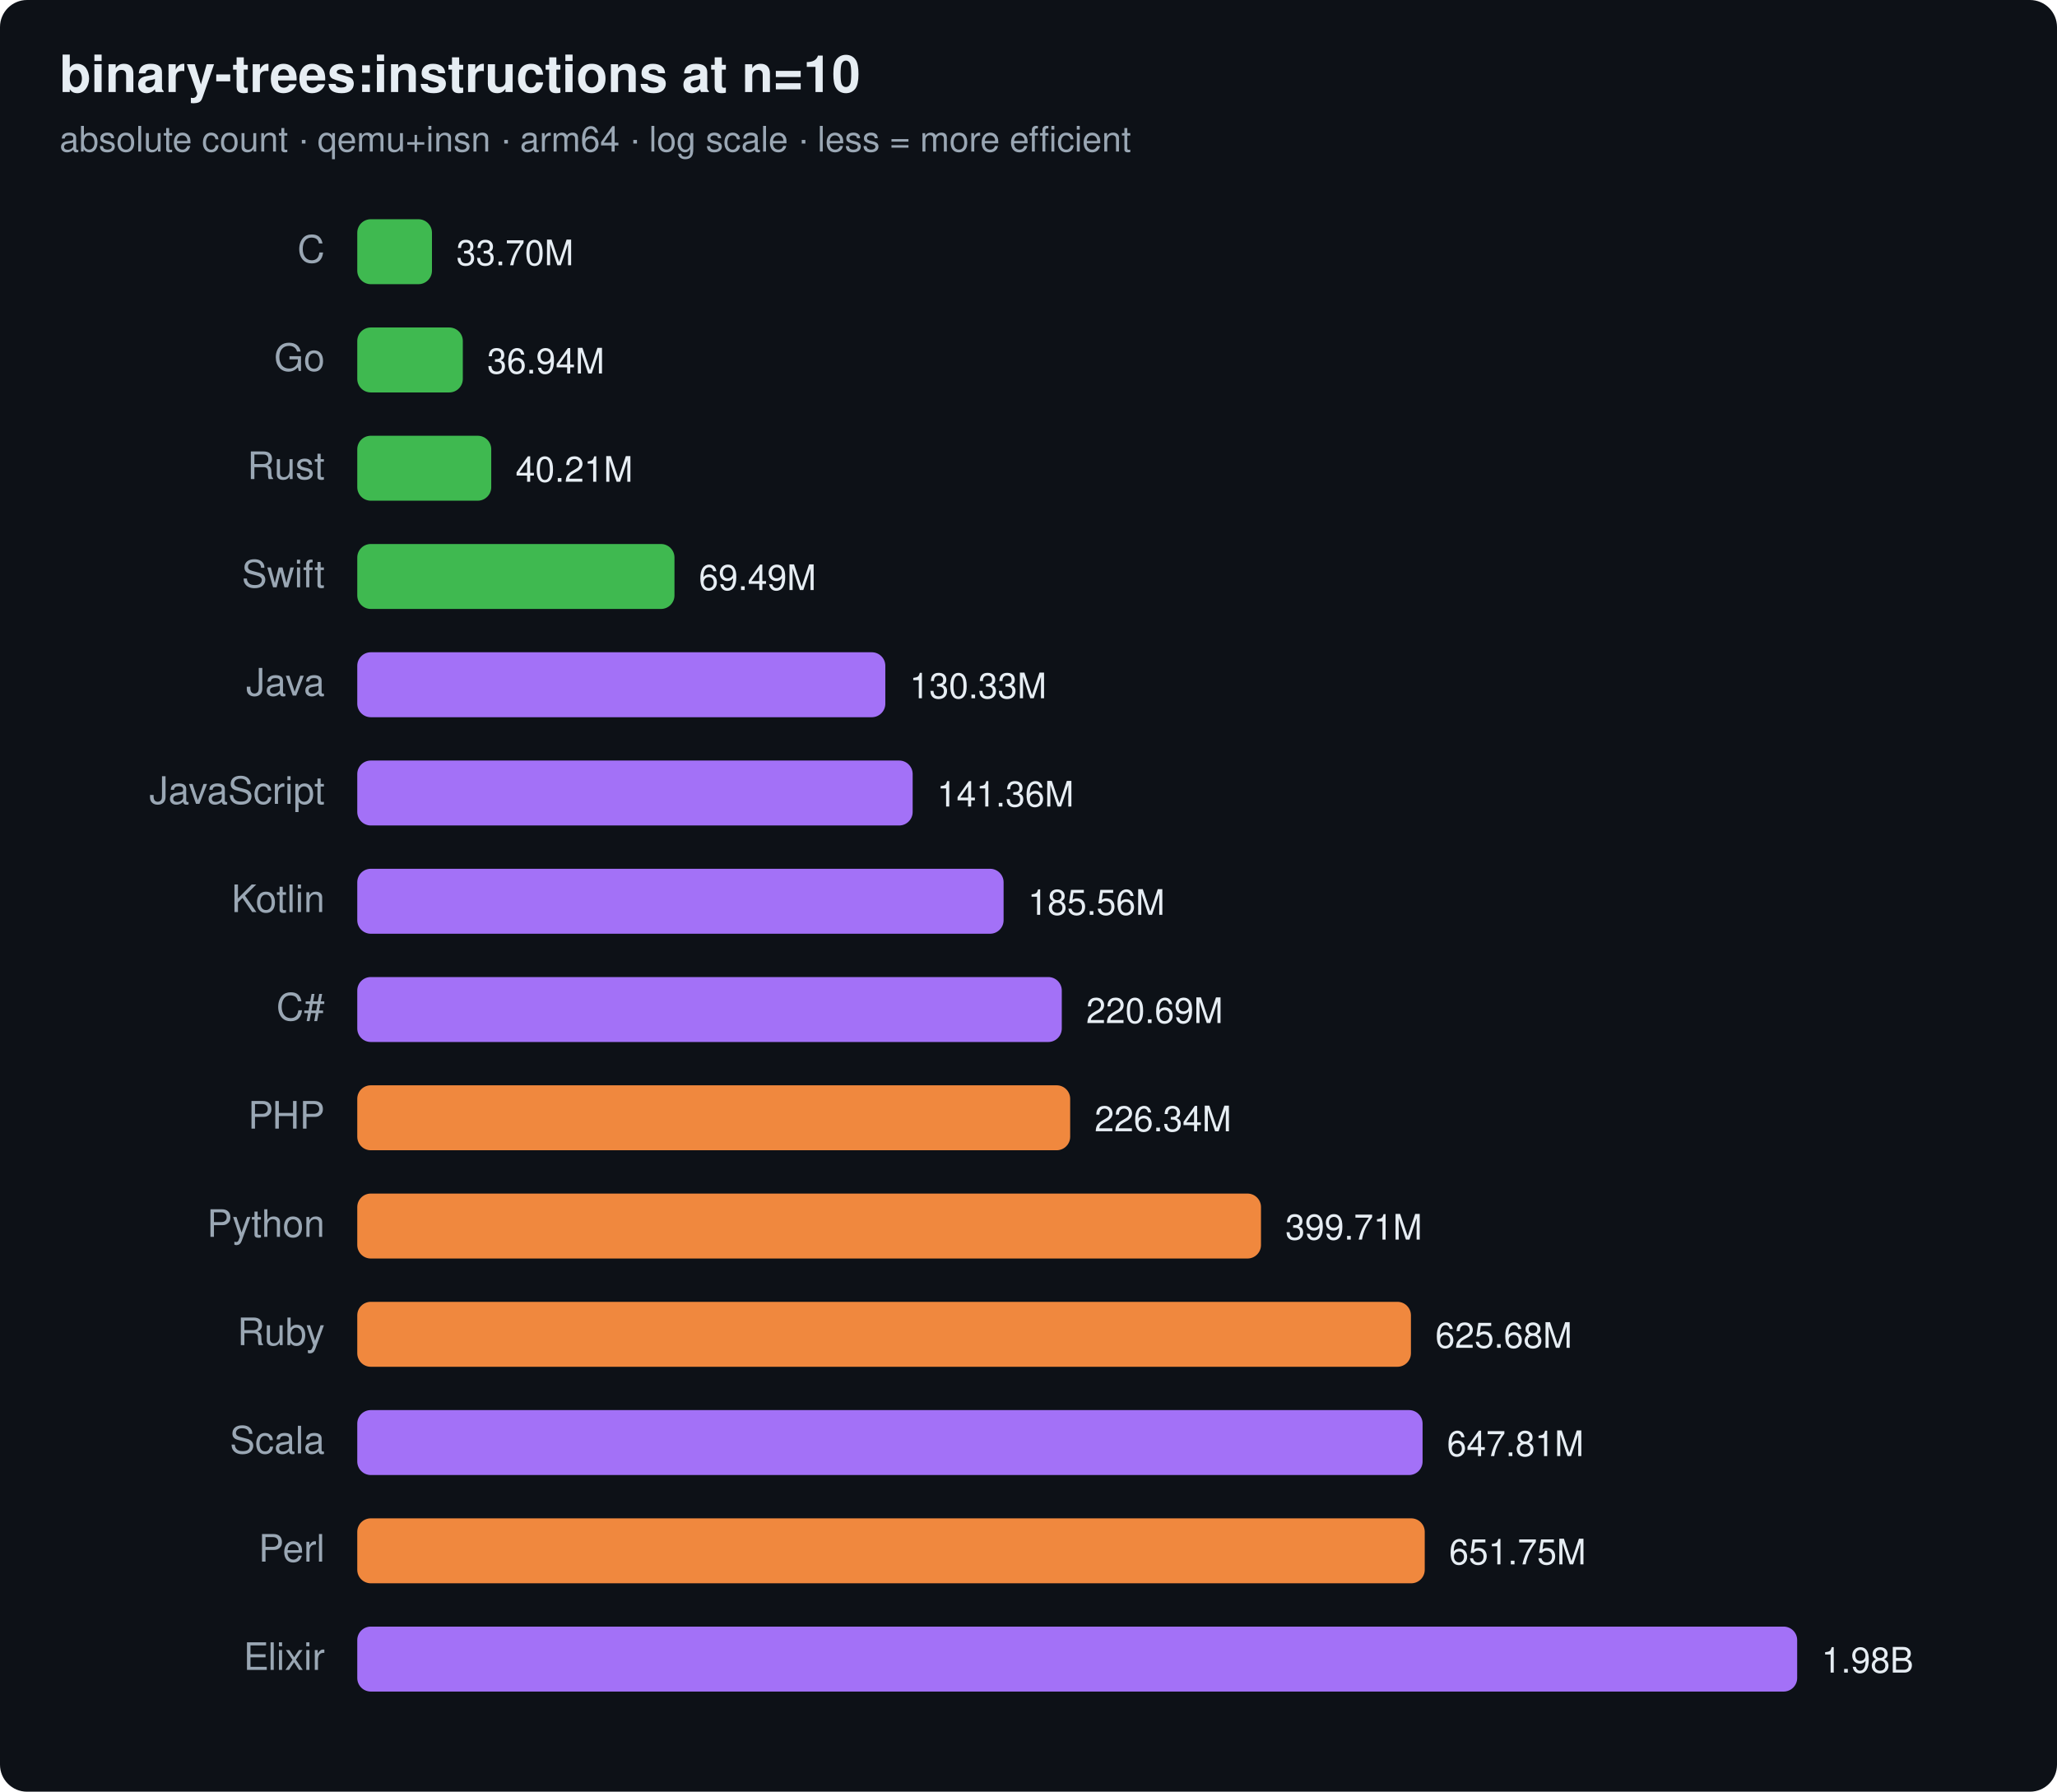
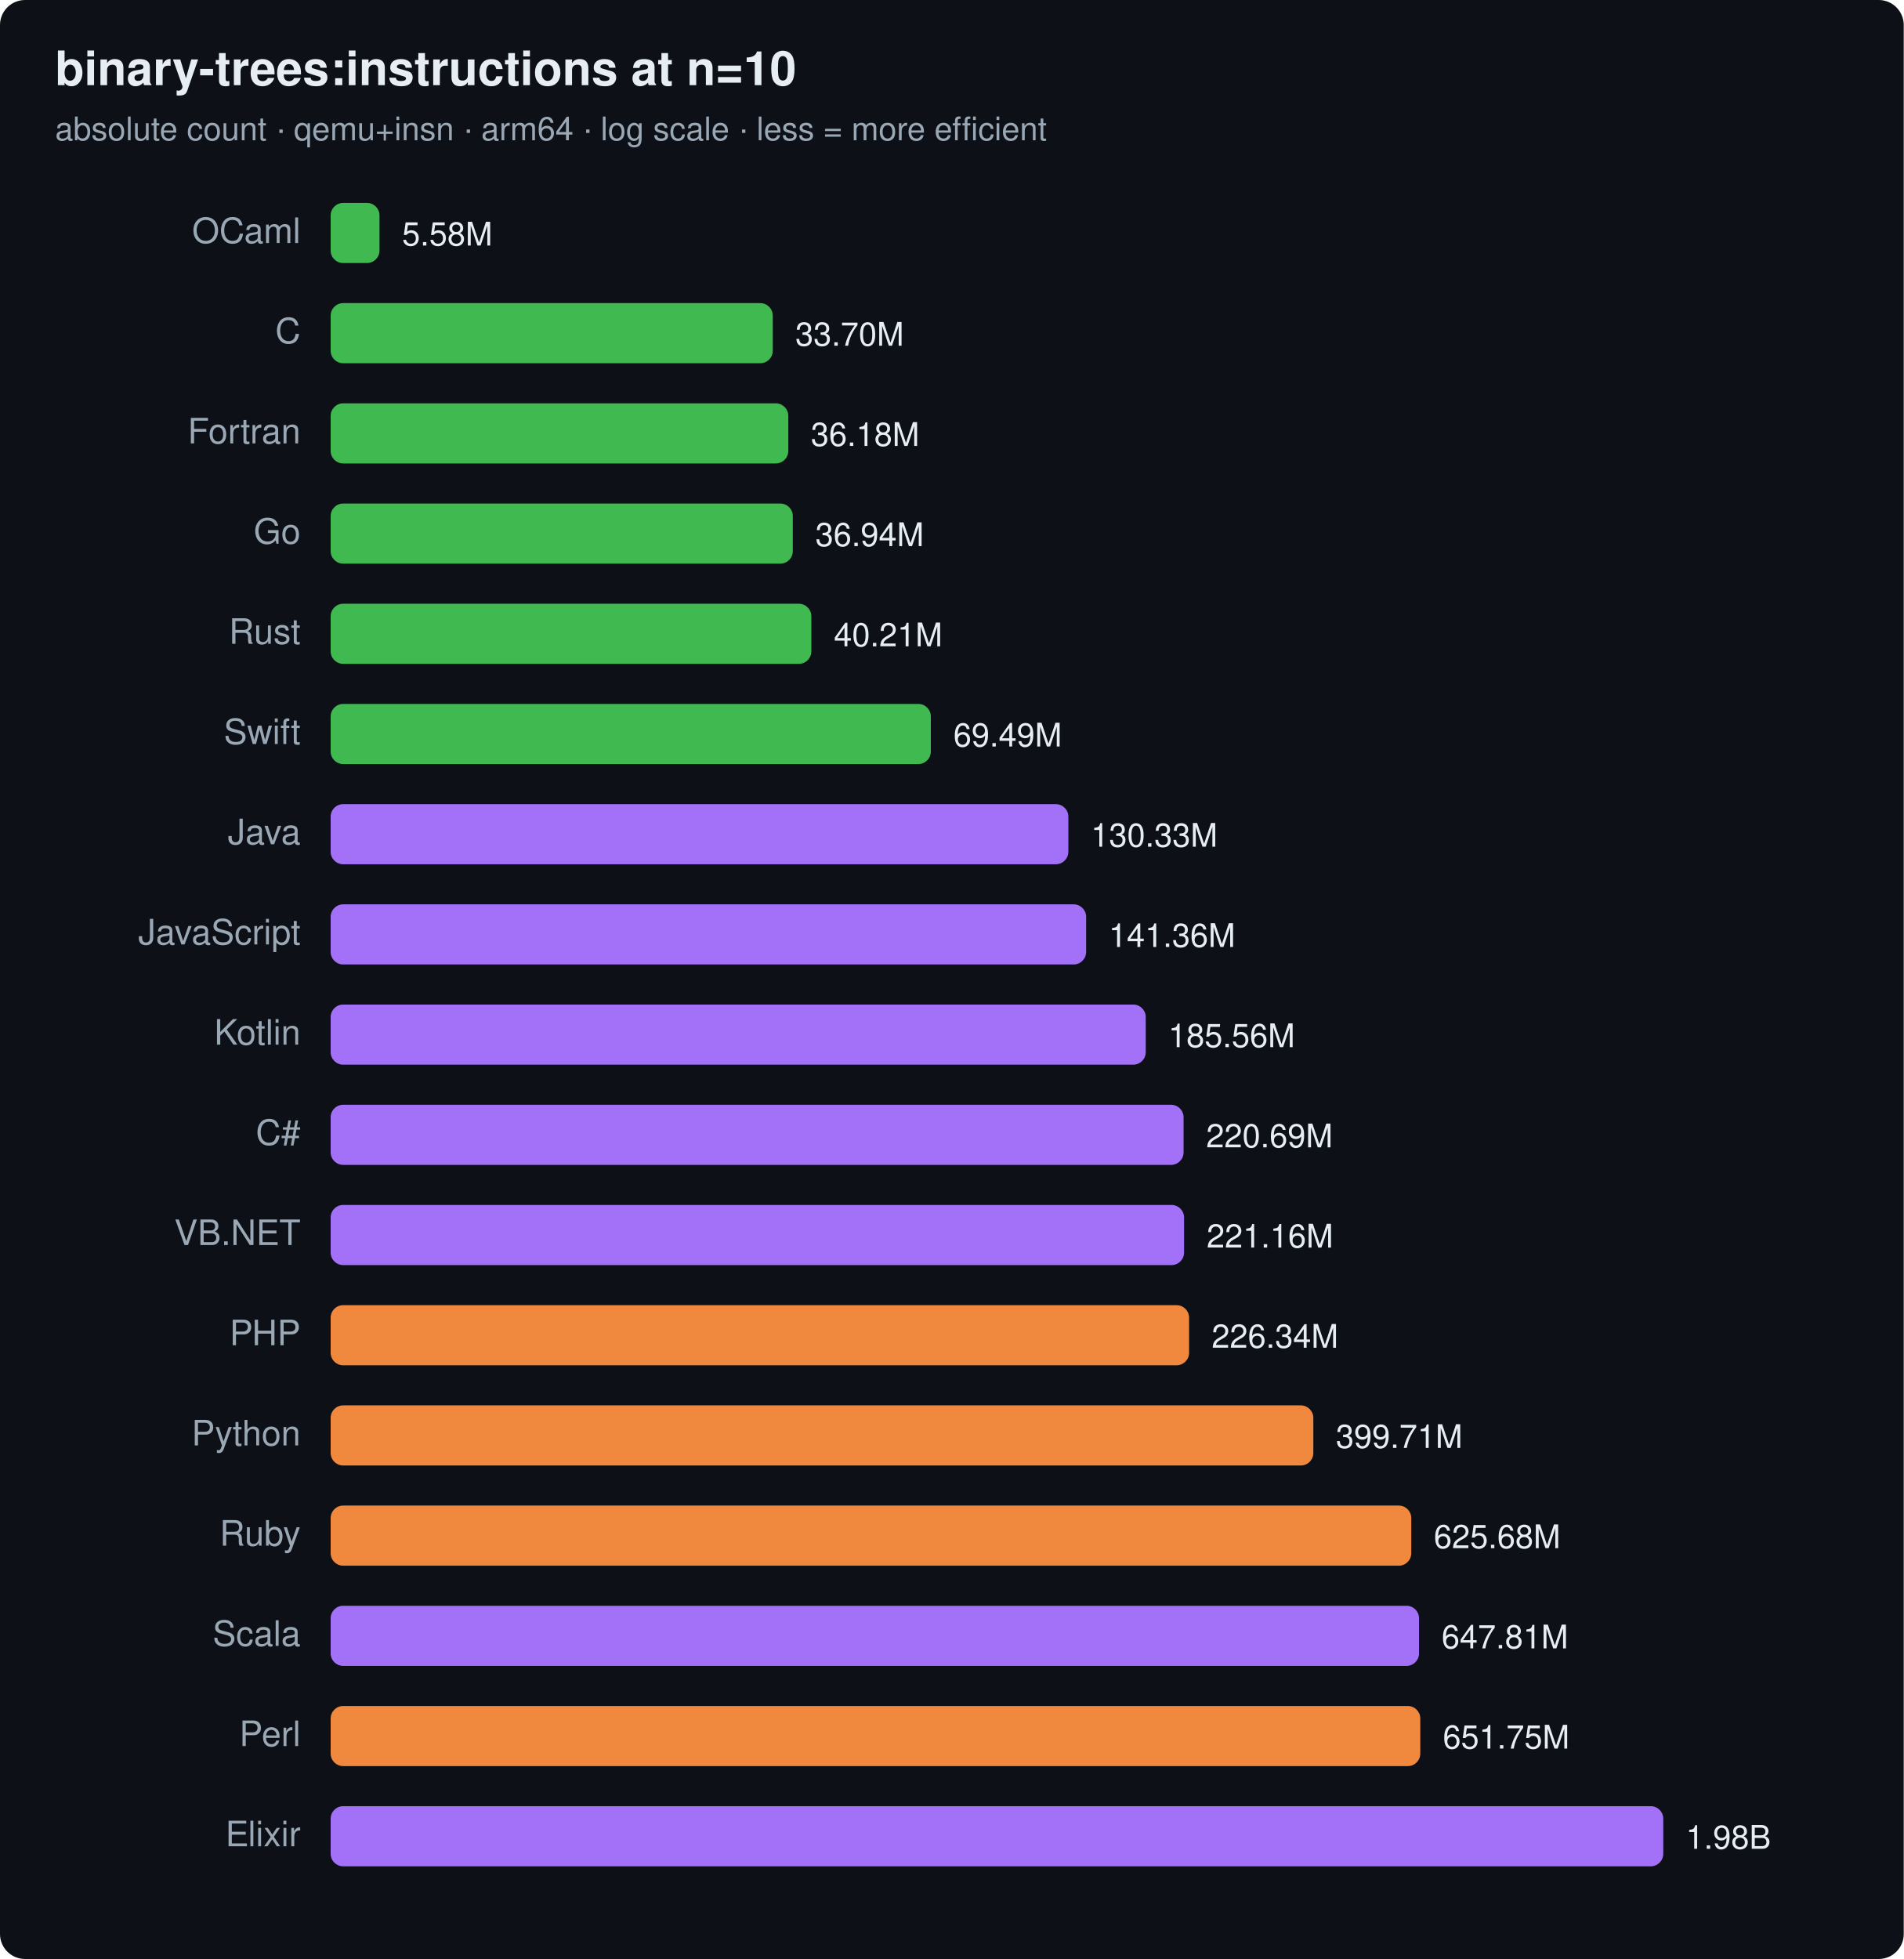
- <svg xmlns="http://www.w3.org/2000/svg" width="760" height="662" viewBox="0 0 760 662" font-family="ui-sans-serif,system-ui,Segoe UI,Helvetica,Arial">
-   <rect width="760" height="662" rx="10" fill="#0d1117" />
+ <svg xmlns="http://www.w3.org/2000/svg" width="760" height="782" viewBox="0 0 760 782" font-family="ui-sans-serif,system-ui,Segoe UI,Helvetica,Arial">
+   <rect width="760" height="782" rx="10" fill="#0d1117" />
  <text x="22" y="34" font-size="19" font-weight="700" fill="#e6edf3">binary-trees:instructions at n=10</text>
  <text x="22" y="56" font-size="13" fill="#9aa7b4">absolute count · qemu+insn · arm64 · log scale · less = more efficient</text>
-   <text x="120" y="97" text-anchor="end" font-size="14" fill="#9aa7b4">C</text>
-   <rect x="132" y="81" width="27.6" height="24" rx="5" fill="#3fb950" />
-   <text x="168.6" y="98" font-size="13" fill="#e6edf3">33.70M</text>
-   <text x="120" y="137" text-anchor="end" font-size="14" fill="#9aa7b4">Go</text>
-   <rect x="132" y="121" width="39.0" height="24" rx="5" fill="#3fb950" />
-   <text x="180.0" y="138" font-size="13" fill="#e6edf3">36.94M</text>
-   <text x="120" y="177" text-anchor="end" font-size="14" fill="#9aa7b4">Rust</text>
-   <rect x="132" y="161" width="49.5" height="24" rx="5" fill="#3fb950" />
-   <text x="190.5" y="178" font-size="13" fill="#e6edf3">40.21M</text>
-   <text x="120" y="217" text-anchor="end" font-size="14" fill="#9aa7b4">Swift</text>
-   <rect x="132" y="201" width="117.2" height="24" rx="5" fill="#3fb950" />
-   <text x="258.2" y="218" font-size="13" fill="#e6edf3">69.49M</text>
-   <text x="120" y="257" text-anchor="end" font-size="14" fill="#9aa7b4">Java</text>
-   <rect x="132" y="241" width="195.1" height="24" rx="5" fill="#a371f7" />
-   <text x="336.1" y="258" font-size="13" fill="#e6edf3">130.33M</text>
-   <text x="120" y="297" text-anchor="end" font-size="14" fill="#9aa7b4">JavaScript</text>
-   <rect x="132" y="281" width="205.2" height="24" rx="5" fill="#a371f7" />
-   <text x="346.2" y="298" font-size="13" fill="#e6edf3">141.36M</text>
-   <text x="120" y="337" text-anchor="end" font-size="14" fill="#9aa7b4">Kotlin</text>
-   <rect x="132" y="321" width="238.8" height="24" rx="5" fill="#a371f7" />
-   <text x="379.8" y="338" font-size="13" fill="#e6edf3">185.56M</text>
-   <text x="120" y="377" text-anchor="end" font-size="14" fill="#9aa7b4">C#</text>
-   <rect x="132" y="361" width="260.3" height="24" rx="5" fill="#a371f7" />
-   <text x="401.3" y="378" font-size="13" fill="#e6edf3">220.69M</text>
-   <text x="120" y="417" text-anchor="end" font-size="14" fill="#9aa7b4">PHP</text>
-   <rect x="132" y="401" width="263.4" height="24" rx="5" fill="#f0883e" />
-   <text x="404.4" y="418" font-size="13" fill="#e6edf3">226.34M</text>
-   <text x="120" y="457" text-anchor="end" font-size="14" fill="#9aa7b4">Python</text>
-   <rect x="132" y="441" width="333.9" height="24" rx="5" fill="#f0883e" />
-   <text x="474.9" y="458" font-size="13" fill="#e6edf3">399.71M</text>
-   <text x="120" y="497" text-anchor="end" font-size="14" fill="#9aa7b4">Ruby</text>
-   <rect x="132" y="481" width="389.3" height="24" rx="5" fill="#f0883e" />
-   <text x="530.3" y="498" font-size="13" fill="#e6edf3">625.68M</text>
-   <text x="120" y="537" text-anchor="end" font-size="14" fill="#9aa7b4">Scala</text>
-   <rect x="132" y="521" width="393.6" height="24" rx="5" fill="#a371f7" />
-   <text x="534.6" y="538" font-size="13" fill="#e6edf3">647.81M</text>
-   <text x="120" y="577" text-anchor="end" font-size="14" fill="#9aa7b4">Perl</text>
-   <rect x="132" y="561" width="394.4" height="24" rx="5" fill="#f0883e" />
-   <text x="535.4" y="578" font-size="13" fill="#e6edf3">651.75M</text>
-   <text x="120" y="617" text-anchor="end" font-size="14" fill="#9aa7b4">Elixir</text>
-   <rect x="132" y="601" width="532.0" height="24" rx="5" fill="#a371f7" />
-   <text x="673.0" y="618" font-size="13" fill="#e6edf3">1.98B</text>
+   <text x="120" y="97" text-anchor="end" font-size="14" fill="#9aa7b4">OCaml</text>
+   <rect x="132" y="81" width="19.5" height="24" rx="5" fill="#3fb950" />
+   <text x="160.5" y="98" font-size="13" fill="#e6edf3">5.58M</text>
+   <text x="120" y="137" text-anchor="end" font-size="14" fill="#9aa7b4">C</text>
+   <rect x="132" y="121" width="176.5" height="24" rx="5" fill="#3fb950" />
+   <text x="317.5" y="138" font-size="13" fill="#e6edf3">33.70M</text>
+   <text x="120" y="177" text-anchor="end" font-size="14" fill="#9aa7b4">Fortran</text>
+   <rect x="132" y="161" width="182.7" height="24" rx="5" fill="#3fb950" />
+   <text x="323.7" y="178" font-size="13" fill="#e6edf3">36.18M</text>
+   <text x="120" y="217" text-anchor="end" font-size="14" fill="#9aa7b4">Go</text>
+   <rect x="132" y="201" width="184.5" height="24" rx="5" fill="#3fb950" />
+   <text x="325.5" y="218" font-size="13" fill="#e6edf3">36.94M</text>
+   <text x="120" y="257" text-anchor="end" font-size="14" fill="#9aa7b4">Rust</text>
+   <rect x="132" y="241" width="191.9" height="24" rx="5" fill="#3fb950" />
+   <text x="332.9" y="258" font-size="13" fill="#e6edf3">40.21M</text>
+   <text x="120" y="297" text-anchor="end" font-size="14" fill="#9aa7b4">Swift</text>
+   <rect x="132" y="281" width="239.6" height="24" rx="5" fill="#3fb950" />
+   <text x="380.6" y="298" font-size="13" fill="#e6edf3">69.49M</text>
+   <text x="120" y="337" text-anchor="end" font-size="14" fill="#9aa7b4">Java</text>
+   <rect x="132" y="321" width="294.5" height="24" rx="5" fill="#a371f7" />
+   <text x="435.5" y="338" font-size="13" fill="#e6edf3">130.33M</text>
+   <text x="120" y="377" text-anchor="end" font-size="14" fill="#9aa7b4">JavaScript</text>
+   <rect x="132" y="361" width="301.6" height="24" rx="5" fill="#a371f7" />
+   <text x="442.6" y="378" font-size="13" fill="#e6edf3">141.36M</text>
+   <text x="120" y="417" text-anchor="end" font-size="14" fill="#9aa7b4">Kotlin</text>
+   <rect x="132" y="401" width="325.4" height="24" rx="5" fill="#a371f7" />
+   <text x="466.4" y="418" font-size="13" fill="#e6edf3">185.56M</text>
+   <text x="120" y="457" text-anchor="end" font-size="14" fill="#9aa7b4">C#</text>
+   <rect x="132" y="441" width="340.5" height="24" rx="5" fill="#a371f7" />
+   <text x="481.5" y="458" font-size="13" fill="#e6edf3">220.69M</text>
+   <text x="120" y="497" text-anchor="end" font-size="14" fill="#9aa7b4">VB.NET</text>
+   <rect x="132" y="481" width="340.7" height="24" rx="5" fill="#a371f7" />
+   <text x="481.7" y="498" font-size="13" fill="#e6edf3">221.16M</text>
+   <text x="120" y="537" text-anchor="end" font-size="14" fill="#9aa7b4">PHP</text>
+   <rect x="132" y="521" width="342.7" height="24" rx="5" fill="#f0883e" />
+   <text x="483.7" y="538" font-size="13" fill="#e6edf3">226.34M</text>
+   <text x="120" y="577" text-anchor="end" font-size="14" fill="#9aa7b4">Python</text>
+   <rect x="132" y="561" width="392.3" height="24" rx="5" fill="#f0883e" />
+   <text x="533.3" y="578" font-size="13" fill="#e6edf3">399.71M</text>
+   <text x="120" y="617" text-anchor="end" font-size="14" fill="#9aa7b4">Ruby</text>
+   <rect x="132" y="601" width="431.4" height="24" rx="5" fill="#f0883e" />
+   <text x="572.4" y="618" font-size="13" fill="#e6edf3">625.68M</text>
+   <text x="120" y="657" text-anchor="end" font-size="14" fill="#9aa7b4">Scala</text>
+   <rect x="132" y="641" width="434.5" height="24" rx="5" fill="#a371f7" />
+   <text x="575.5" y="658" font-size="13" fill="#e6edf3">647.81M</text>
+   <text x="120" y="697" text-anchor="end" font-size="14" fill="#9aa7b4">Perl</text>
+   <rect x="132" y="681" width="435.0" height="24" rx="5" fill="#f0883e" />
+   <text x="576.0" y="698" font-size="13" fill="#e6edf3">651.75M</text>
+   <text x="120" y="737" text-anchor="end" font-size="14" fill="#9aa7b4">Elixir</text>
+   <rect x="132" y="721" width="532.0" height="24" rx="5" fill="#a371f7" />
+   <text x="673.0" y="738" font-size="13" fill="#e6edf3">1.98B</text>
</svg>
